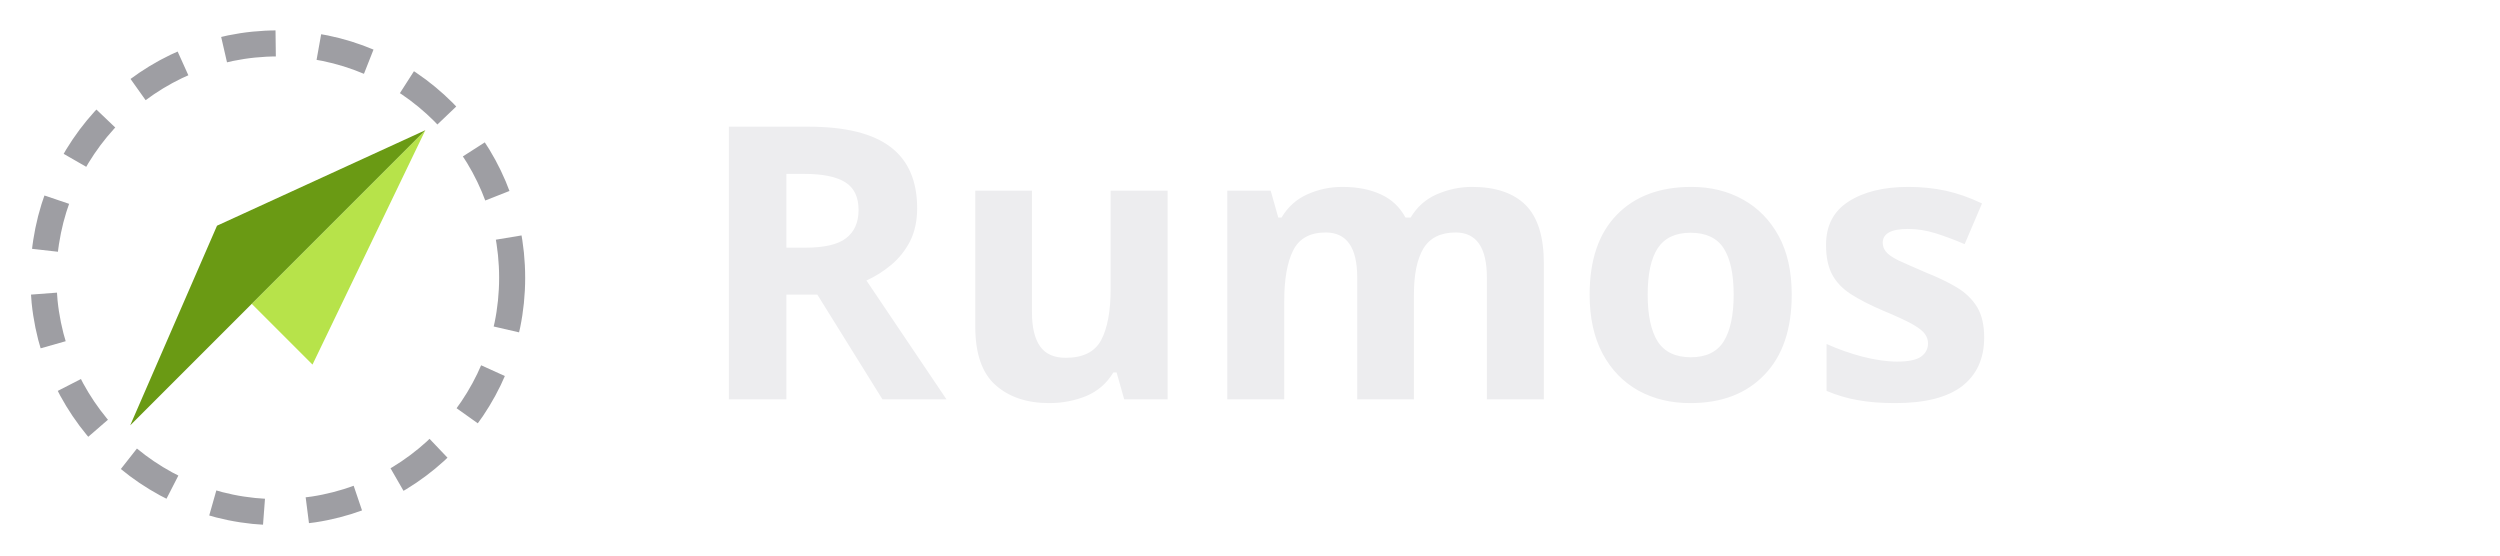
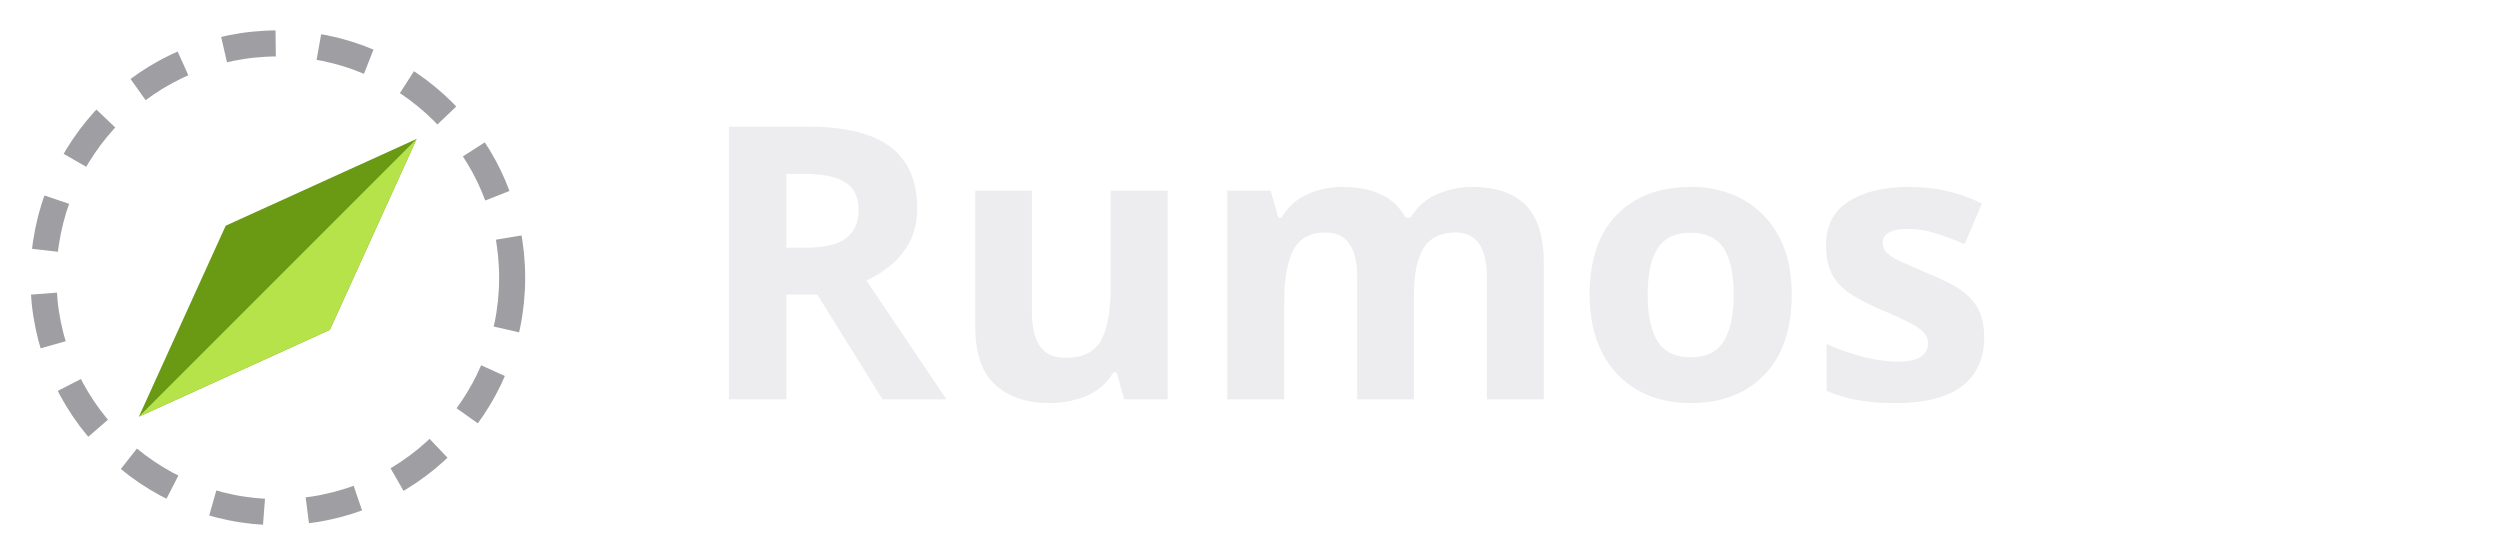
<svg xmlns="http://www.w3.org/2000/svg" viewBox="0 0 144 32" fill="none">
  <circle cx="16" cy="16" r="13.5" stroke="#76767C" stroke-opacity="0.7" stroke-width="1.5" stroke-dasharray="3 2.5" />
-   <path d="M7.5 24.5L24.5 7.5L18 21L14.5 17.5L7.5 24.5Z" fill="#B7E34A" />
-   <path d="M7.5 24.5L12.5 13L24.5 7.5L14.5 17.5L7.5 24.5Z" fill="#6A9A14" />
+   <path d="M8 24L13 13L24 8L19 19Z" fill="#6A9A14" />
+   <path d="M8 24L24 8L19 19Z" fill="#B7E34A" />
  <text x="40" y="23" font-family="Plus Jakarta Sans, system-ui, sans-serif" font-size="22" font-weight="800" fill="#EDEDEF">Rumos</text>
</svg>
